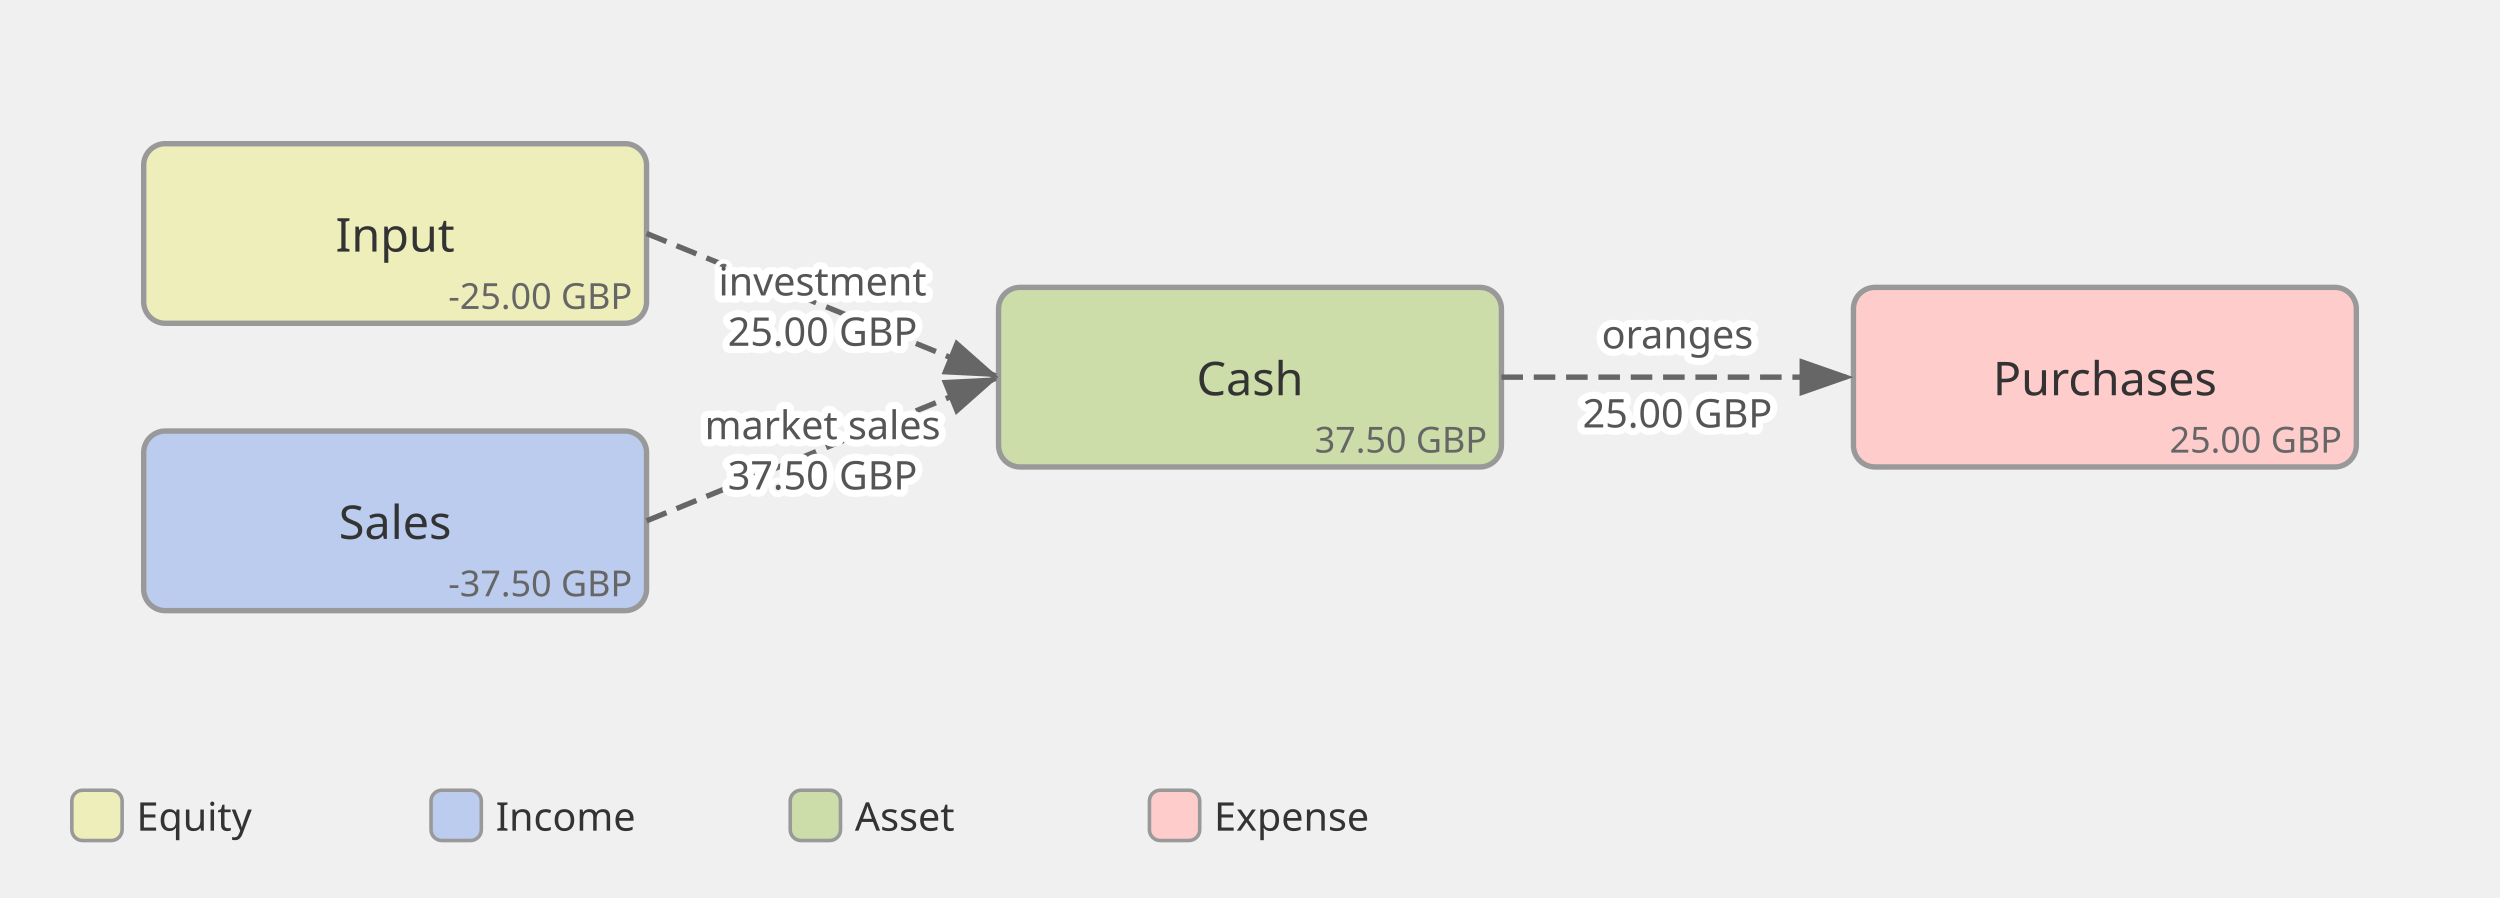
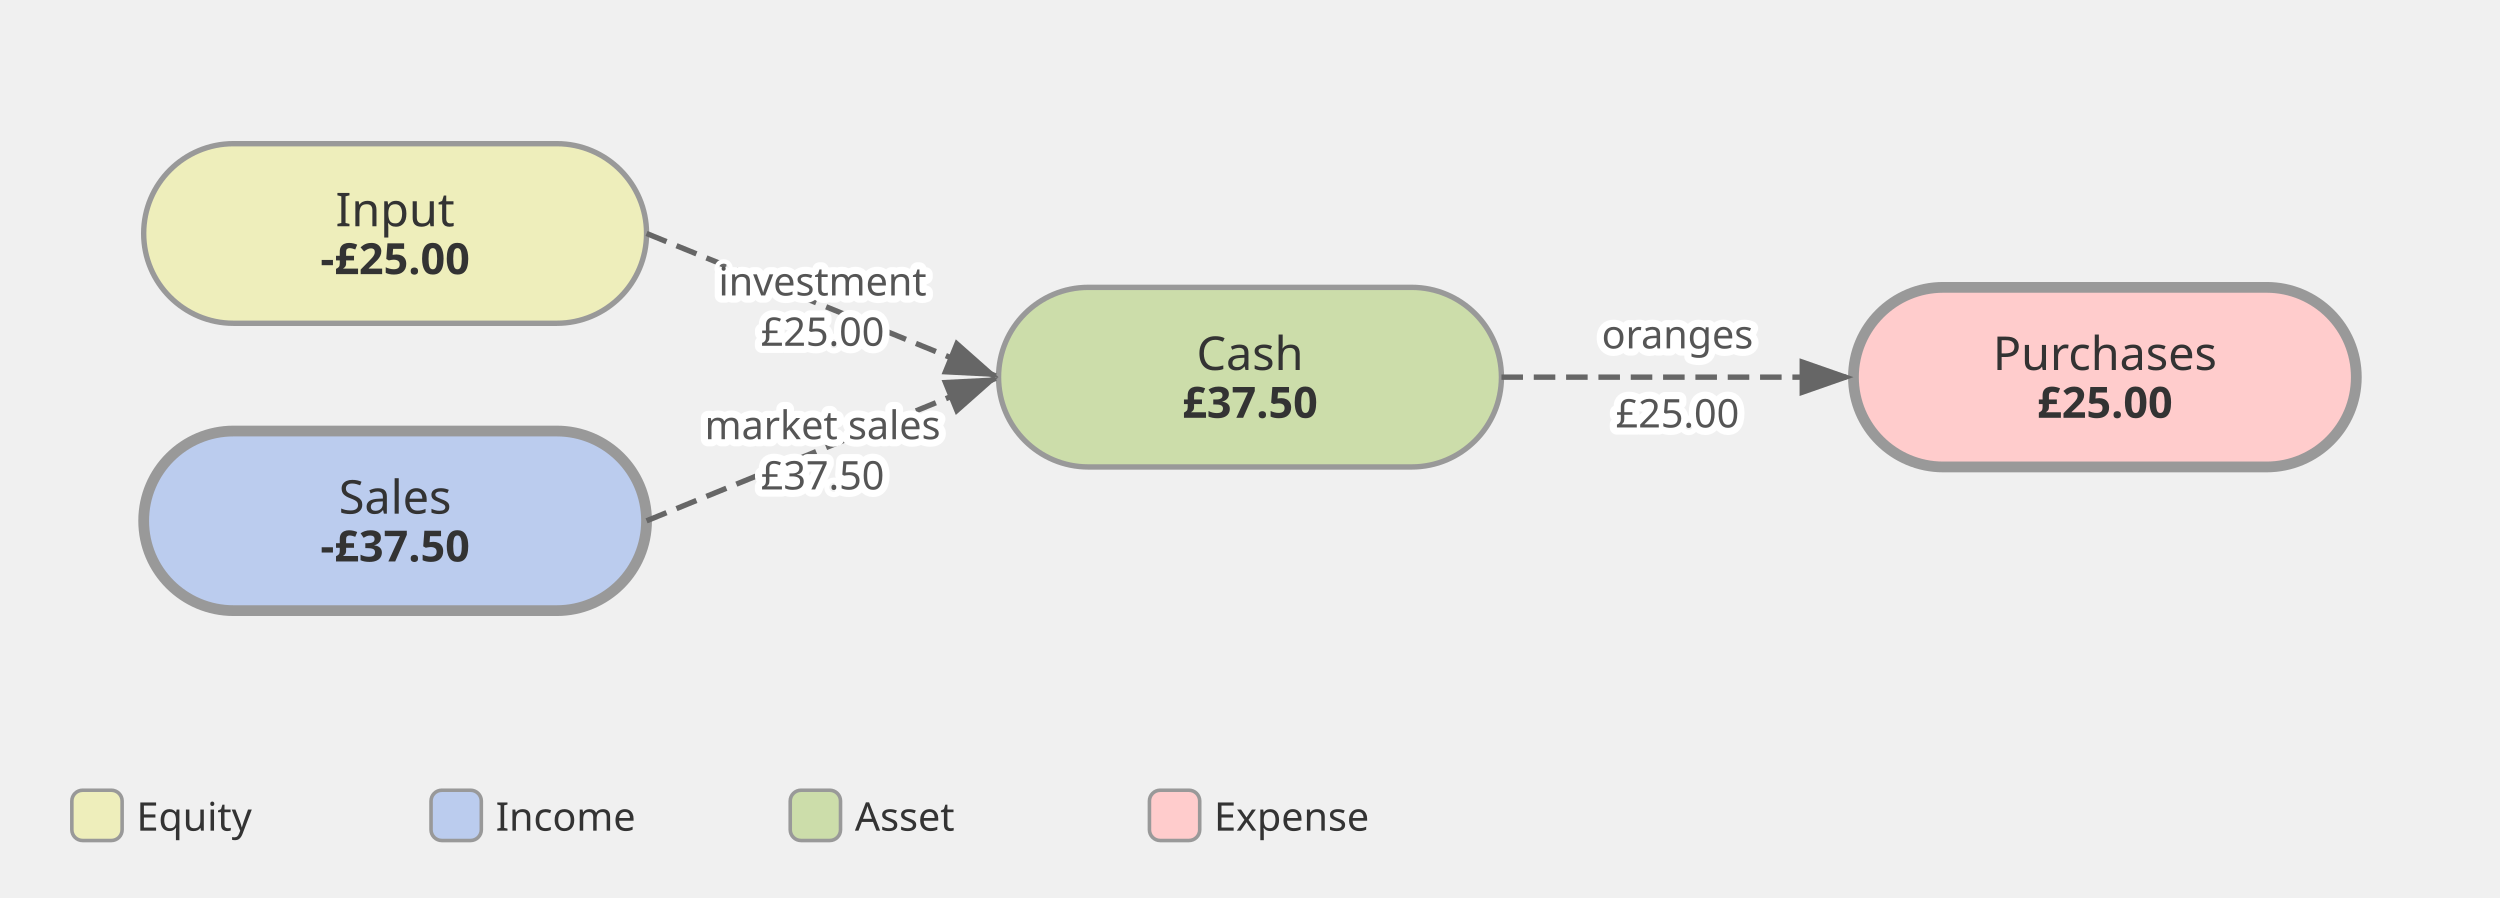
<svg xmlns="http://www.w3.org/2000/svg" viewBox="0 0 696 250" width="696" height="250">
  <defs>
    <marker id="arrowhead" markerWidth="10" markerHeight="7" refX="10" refY="3.5" orient="auto">
      <polygon points="0 0, 10 3.5, 0 7" fill="#666" />
    </marker>
  </defs>
  <style>
  .node rect { stroke: #999; stroke-width: 1.5; rx: 6; ry: 6; }
  .node text { font-family: sans-serif; font-size: 13px; fill: #333; text-anchor: middle; dominant-baseline: central; }
  .node .balance { font-size: 10px; fill: #666; text-anchor: end; dominant-baseline: auto; }
  .edge path { fill: none; stroke: #666; stroke-width: 1.5; marker-end: url(#arrowhead); }
  .edge text { font-family: sans-serif; font-size: 11px; fill: #555; text-anchor: middle; paint-order: stroke; stroke: #fff; stroke-width: 4px; stroke-linejoin: round; }
  .edge text.on-path { dominant-baseline: central; }
  .legend text { font-family: sans-serif; font-size: 11px; fill: #333; dominant-baseline: central; }
  .legend rect { stroke: #999; stroke-width: 1; rx: 3; ry: 3; }
+   .node text.name-above { dominant-baseline: auto; }
+   .node .balance-below { font-size: 12px; font-weight: bold; fill: #333; dominant-baseline: hanging; }
  @keyframes flow {
    from { stroke-dashoffset: 100; }
    to   { stroke-dashoffset: 0; }
  }
  .edge path { stroke-dasharray: 6 3; animation: flow 1.5s linear infinite; }
</style>
  <g class="node" transform="translate(40,40)">
-     <rect width="140" height="50" fill="#EEB" />
-     <text x="70" y="25">Input</text>
-     <text class="balance" x="140" y="50" dx="-4" dy="-4">-25.00 GBP</text>
+     <rect width="140" height="50" fill="#EEB" style="rx: 25px; ry: 25px" />
+     <text class="name-above" x="70" y="23">Input</text>
+     <text class="balance-below" x="70" y="27">-£25.00</text>
  </g>
  <g class="node" transform="translate(40,120)">
-     <rect width="140" height="50" fill="#BCE" />
-     <text x="70" y="25">Sales</text>
-     <text class="balance" x="140" y="50" dx="-4" dy="-4">-37.50 GBP</text>
+     <rect width="140" height="50" fill="#BCE" style="rx: 25px; ry: 25px; stroke-width: 3px" />
+     <text class="name-above" x="70" y="23">Sales</text>
+     <text class="balance-below" x="70" y="27">-£37.50</text>
  </g>
  <g class="node" transform="translate(278,80)">
-     <rect width="140" height="50" fill="#CDA" />
-     <text x="70" y="25">Cash</text>
-     <text class="balance" x="140" y="50" dx="-4" dy="-4">37.50 GBP</text>
+     <rect width="140" height="50" fill="#CDA" style="rx: 25px; ry: 25px" />
+     <text class="name-above" x="70" y="23">Cash</text>
+     <text class="balance-below" x="70" y="27">£37.50</text>
  </g>
  <g class="node" transform="translate(516,80)">
-     <rect width="140" height="50" fill="#FCC" />
-     <text x="70" y="25">Purchases</text>
-     <text class="balance" x="140" y="50" dx="-4" dy="-4">25.00 GBP</text>
+     <rect width="140" height="50" fill="#FCC" style="rx: 25px; ry: 25px; stroke-width: 3px" />
+     <text class="name-above" x="70" y="23">Purchases</text>
+     <text class="balance-below" x="70" y="27">£25.00</text>
  </g>
  <g class="edge">
    <path d="M180.0,65.0 L278.0,105.0" style="animation-delay: 0s" />
    <text class="on-path" x="229" y="78">investment</text>
-     <text class="on-path" x="229" y="92">25.00 GBP</text>
+     <text class="on-path" x="229" y="92">£25.00</text>
  </g>
  <g class="edge">
    <path d="M418.0,105.0 L516.0,105.0" style="animation-delay: 0.3s" />
    <text x="467" y="97">oranges</text>
-     <text x="467" y="119">25.00 GBP</text>
+     <text x="467" y="119">£25.00</text>
  </g>
  <g class="edge">
    <path d="M180.0,145.0 L278.0,105.0" style="animation-delay: 0.6s" />
    <text class="on-path" x="229" y="118">market sales</text>
-     <text class="on-path" x="229" y="132">37.50 GBP</text>
+     <text class="on-path" x="229" y="132">£37.50</text>
  </g>
  <g class="legend" transform="translate(20,250)" dy="-30">
    <rect x="0" y="-30" width="14" height="14" fill="#EEB" />
    <text x="18" y="-23">Equity</text>
    <rect x="100" y="-30" width="14" height="14" fill="#BCE" />
    <text x="118" y="-23">Income</text>
    <rect x="200" y="-30" width="14" height="14" fill="#CDA" />
    <text x="218" y="-23">Asset</text>
    <rect x="300" y="-30" width="14" height="14" fill="#FCC" />
    <text x="318" y="-23">Expense</text>
  </g>
</svg>
